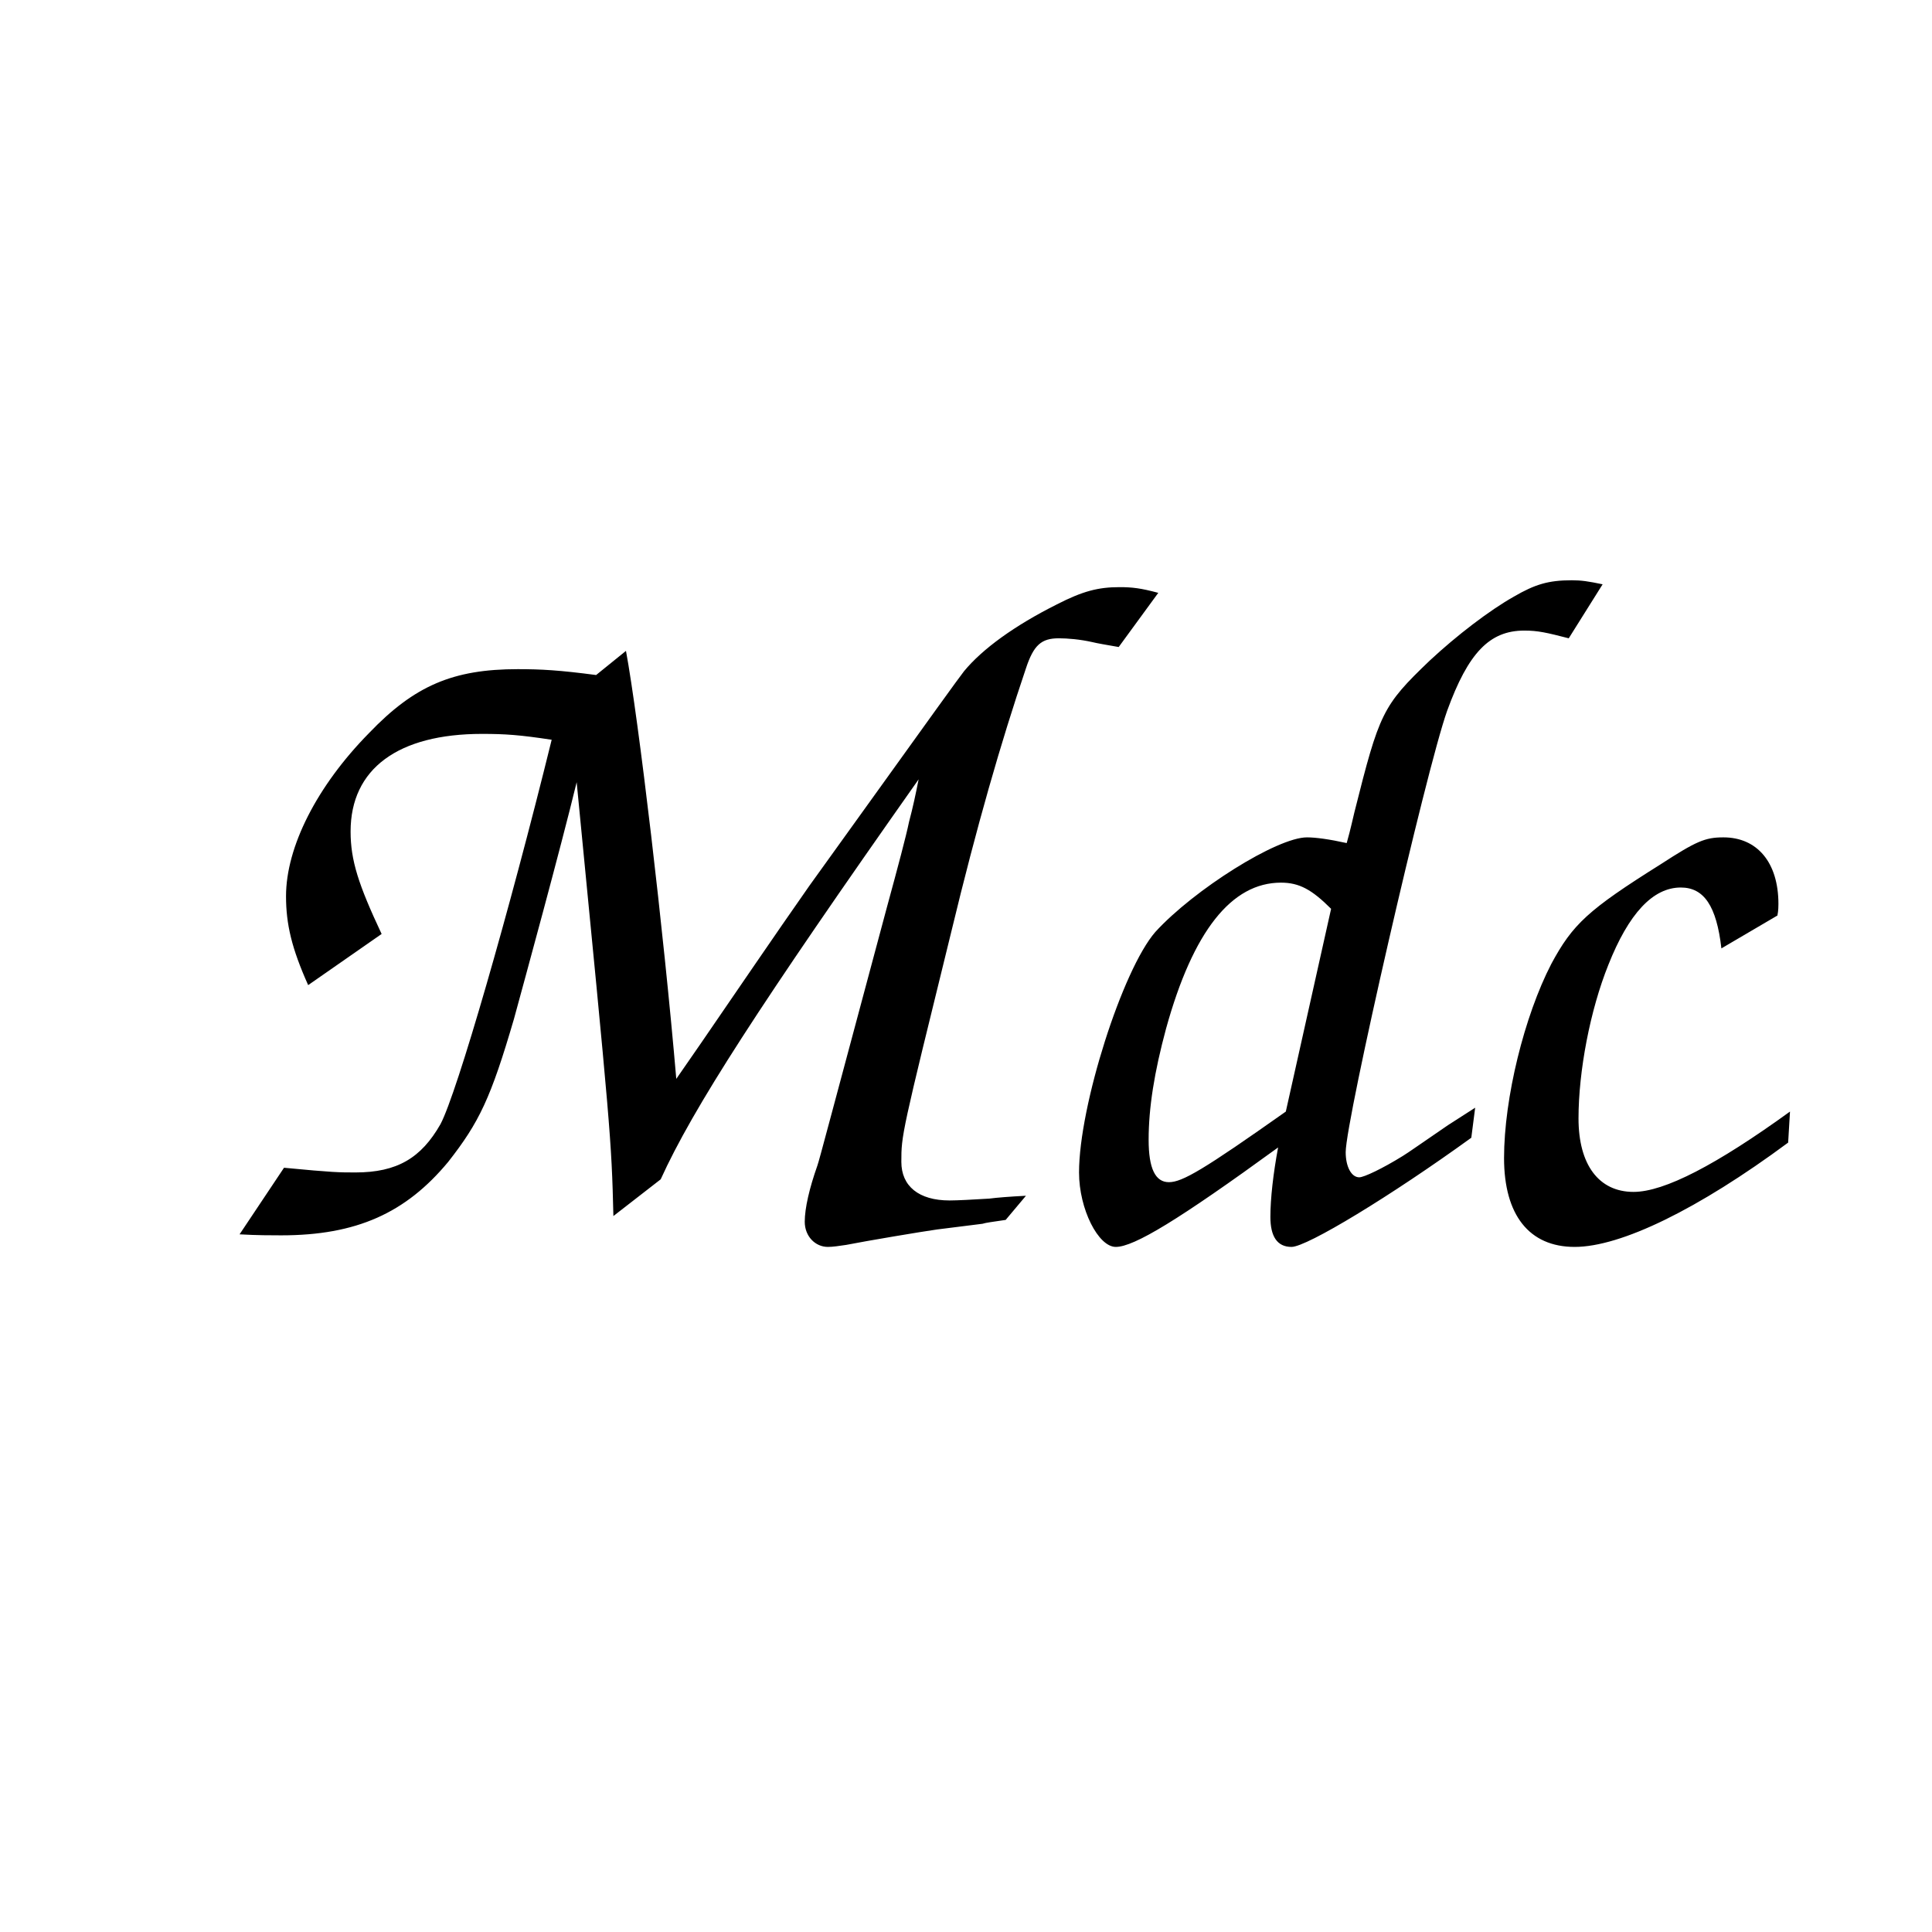
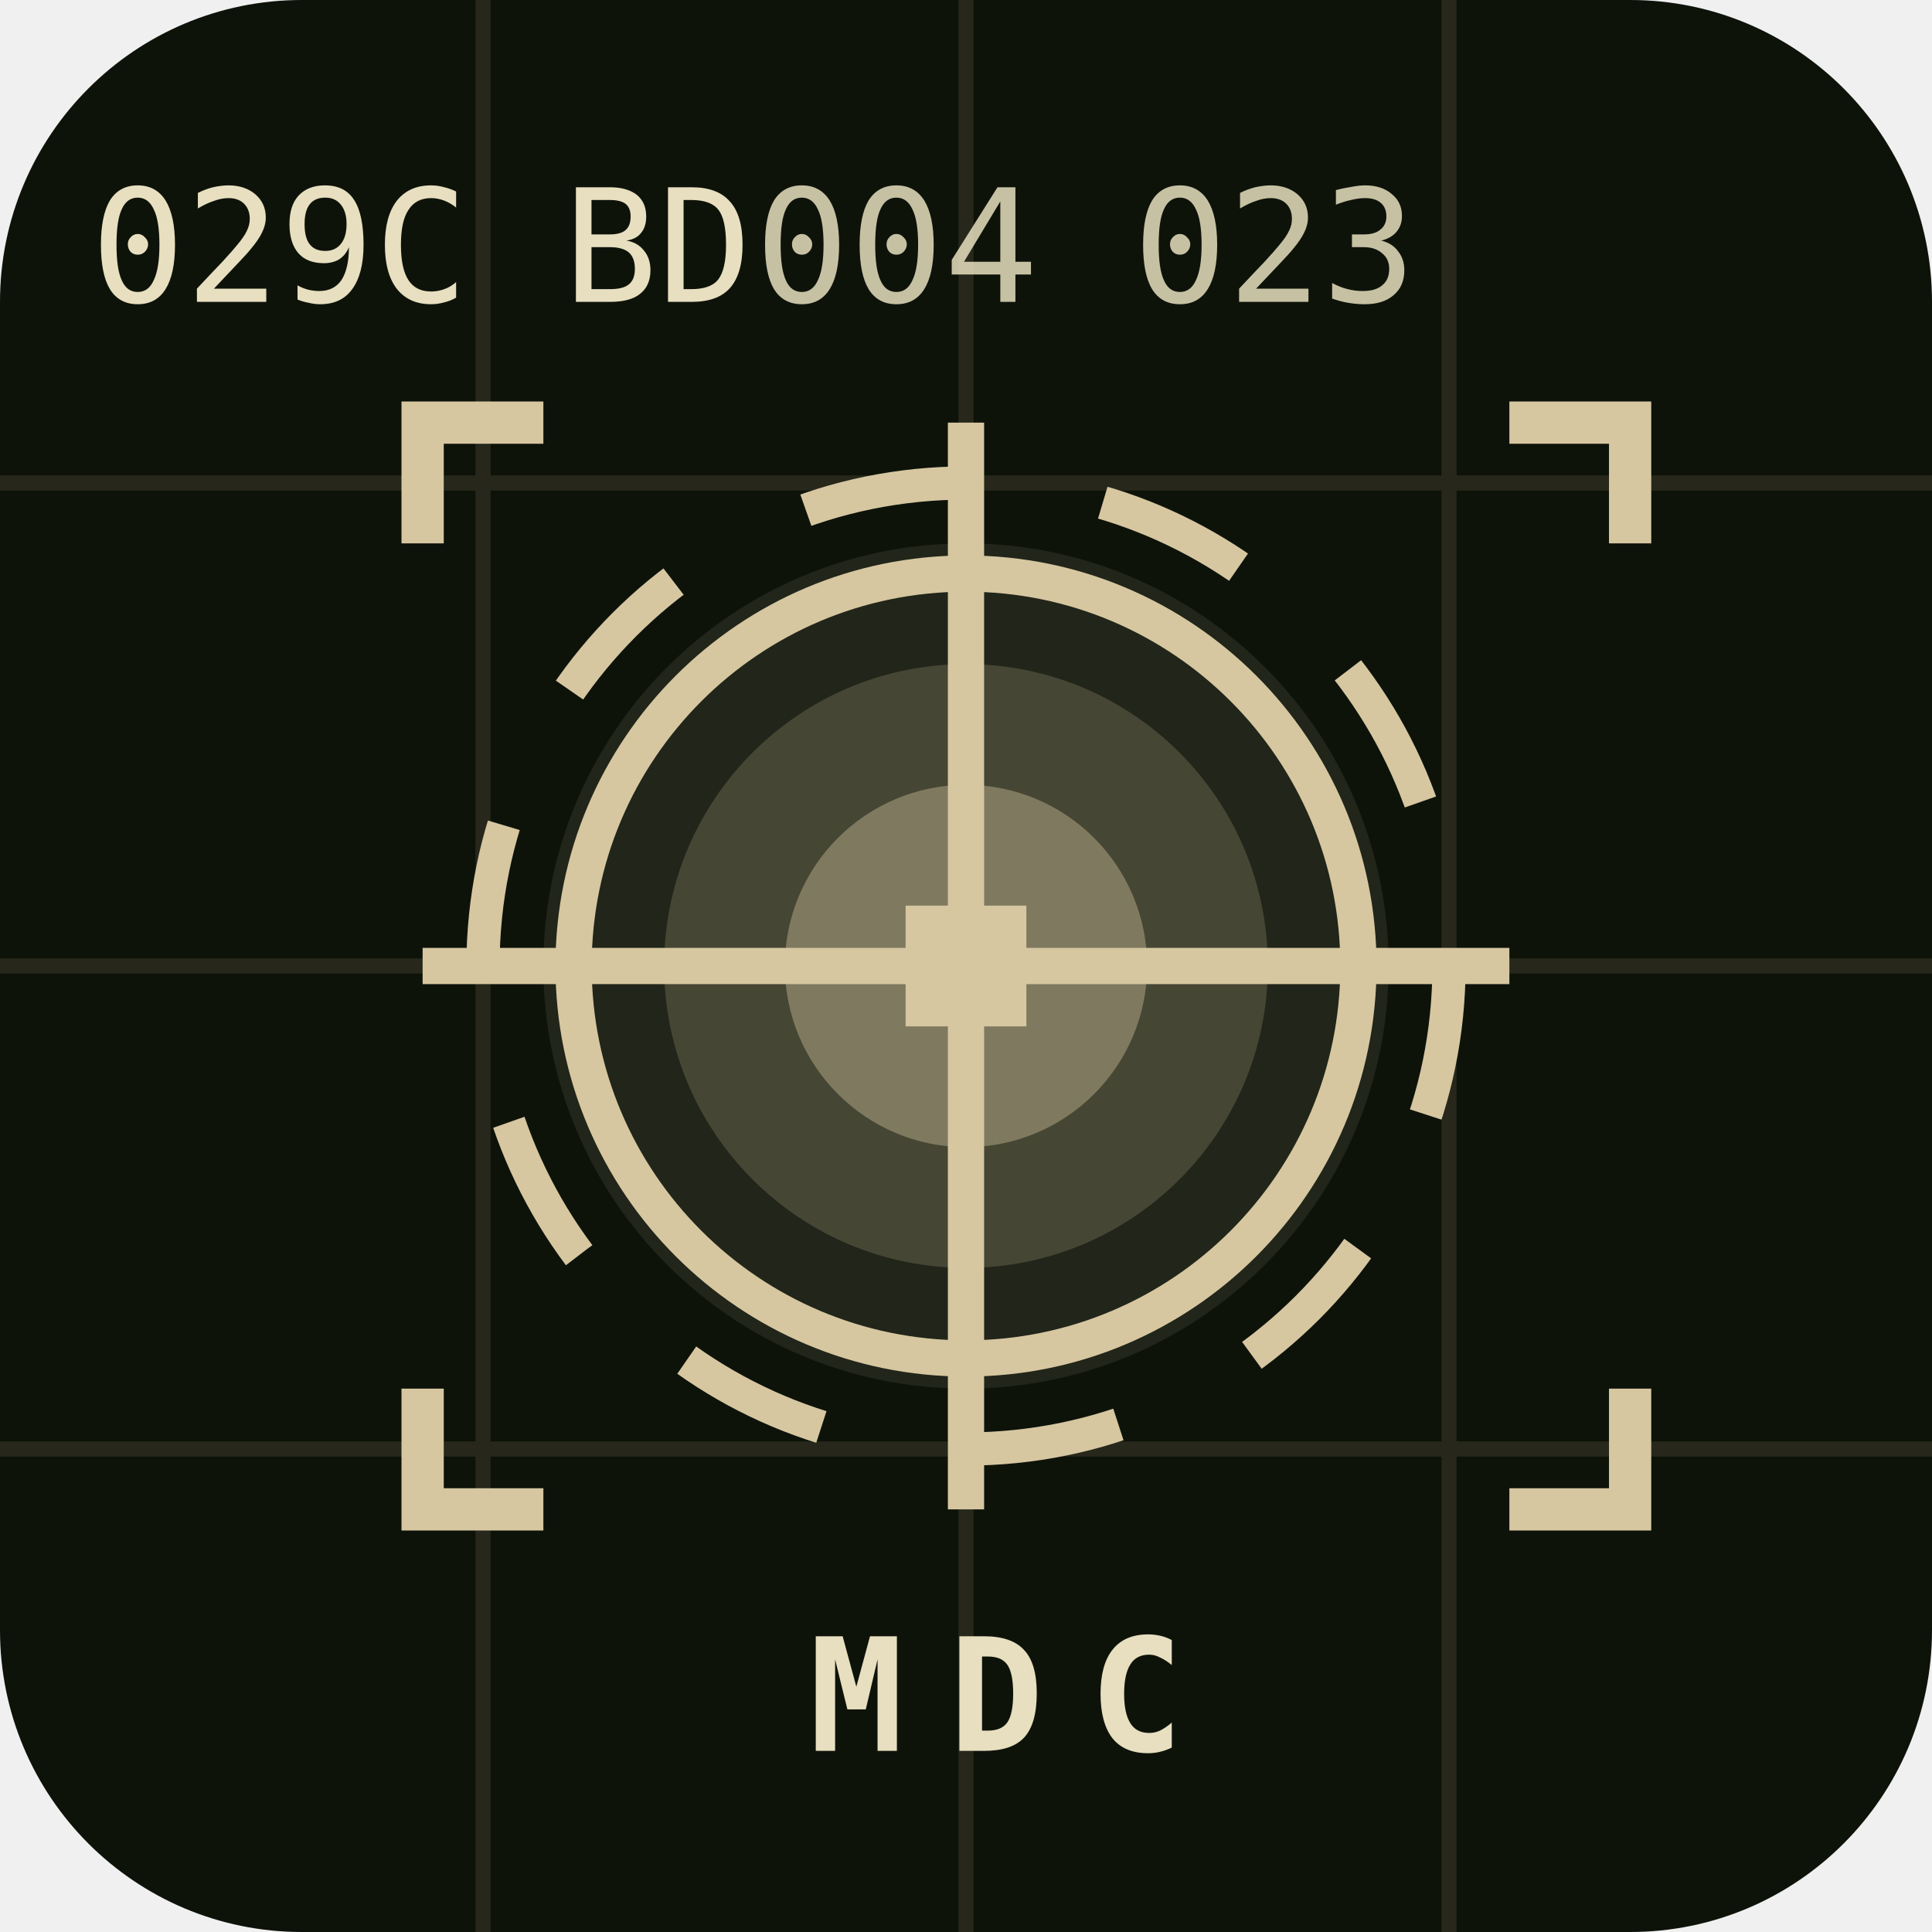
- <svg xmlns="http://www.w3.org/2000/svg" width="180" height="180">
-   <rect width="100%" height="100%" fill="#FFFFFF" />
-   <text x="90" y="115" font-family="'Pinyon Script', cursive" font-size="90" fill="#000000" text-anchor="middle">
-     Mdc
+ <svg xmlns="http://www.w3.org/2000/svg" width="64" height="64" viewBox="0 0 64 64">
+   <style>
+     .bg { fill: #0e130a; }
+     .grid { stroke: #c2b280; opacity: 0.14; }
+ 
+     .hud { stroke: #d6c7a1; fill: none; }
+     .core { fill: #d6c7a1; }
+ 
+     .text { fill: #e7dfbf; font-family: monospace; font-size: 5.2px; }
+ 
+     /* КОЛЕЦО КРУТИТ */
+     .scanRing {
+       transform-origin: 32px 32px;
+       animation: scan 2.8s linear infinite;
+     }
+ 
+     @keyframes scan {
+       0% { transform: rotate(0deg); opacity: 0.3; }
+       50% { opacity: 0.9; }
+       100% { transform: rotate(360deg); opacity: 0.3; }
+     }
+ 
+     /* ЗАФИКСИРОВАЛ */
+     .lock {
+       animation: lock 2.8s ease-in-out infinite;
+     }
+ 
+     @keyframes lock {
+       0% { stroke-dasharray: 0 60; opacity: 0.1; }
+       40% { opacity: 1; }
+       100% { stroke-dasharray: 60 0; opacity: 0.9; }
+     }
+ 
+     /* ВСПЫШКА В ЦЕНТРЕ */
+     .flash {
+       transform-origin: 32px 32px;
+       animation: flash 2.8s ease-in-out infinite;
+     }
+ 
+     @keyframes flash {
+       0%, 70% {
+         opacity: 0;
+         r: 0;
+       }
+       78% {
+         opacity: 1;
+         r: 2;
+       }
+       85% {
+         opacity: 0.6;
+         r: 10;
+       }
+       100% {
+         opacity: 0;
+         r: 18;
+       }
+     }
+ 
+     /* ПУЛЬСАЦИЯ ЦЕНТРА */
+     .pulse {
+       animation: pulse 1.4s ease-in-out infinite;
+     }
+ 
+     @keyframes pulse {
+       0%,100% { transform: scale(1); opacity: 0.6; }
+       50% { transform: scale(1.25); opacity: 1; }
+     }
+ 
+     @media (prefers-color-scheme: light) {
+       .bg { fill: #e6e2d2; }
+       .grid { stroke: #5a5a4a; opacity: 0.22; }
+       .hud { stroke: #2b3417; }
+       .core { fill: #2b3417; }
+       .text { fill: #1d220f; }
+     }
+   </style>
+   <rect width="64" height="64" rx="10" class="bg" />
+   <g class="grid" stroke-width="0.5">
+     <line x1="16" y1="0" x2="16" y2="64" />
+     <line x1="32" y1="0" x2="32" y2="64" />
+     <line x1="48" y1="0" x2="48" y2="64" />
+     <line x1="0" y1="16" x2="64" y2="16" />
+     <line x1="0" y1="32" x2="64" y2="32" />
+     <line x1="0" y1="48" x2="64" y2="48" />
+   </g>
+   <g class="scanRing" stroke="#d6c7a1" stroke-width="1.1" fill="none">
+     <circle cx="32" cy="32" r="16" stroke-dasharray="5 5" />
+   </g>
+   <g class="lock hud" stroke-width="1.4">
+     <path d="M14 18 L14 14 L18 14" />
+     <path d="M50 14 L54 14 L54 18" />
+     <path d="M14 46 L14 50 L18 50" />
+     <path d="M50 50 L54 50 L54 46" />
+   </g>
+   <g class="hud" stroke-width="1.2">
+     <circle cx="32" cy="32" r="13" />
+     <line x1="32" y1="14" x2="32" y2="50" />
+     <line x1="14" y1="32" x2="50" y2="32" />
+   </g>
+   <rect x="30" y="30" width="4" height="4" class="core" />
+   <g class="flash">
+     <circle cx="32" cy="32" r="2" fill="#d6c7a1" />
+     <circle cx="32" cy="32" r="6" fill="#d6c7a1" opacity="0.4" />
+     <circle cx="32" cy="32" r="10" fill="#d6c7a1" opacity="0.2" />
+     <circle cx="32" cy="32" r="14" fill="#d6c7a1" opacity="0.1" />
+   </g>
+   <text x="3" y="10" class="text">029C BD</text>
+   <text x="25" y="10" class="text" opacity="0.85">004 023</text>
+   <text x="33" y="58" text-anchor="middle" font-family="monospace" font-size="30" font-weight="700" letter-spacing="1.5" class="text">
+     MDC
  </text>
</svg>
